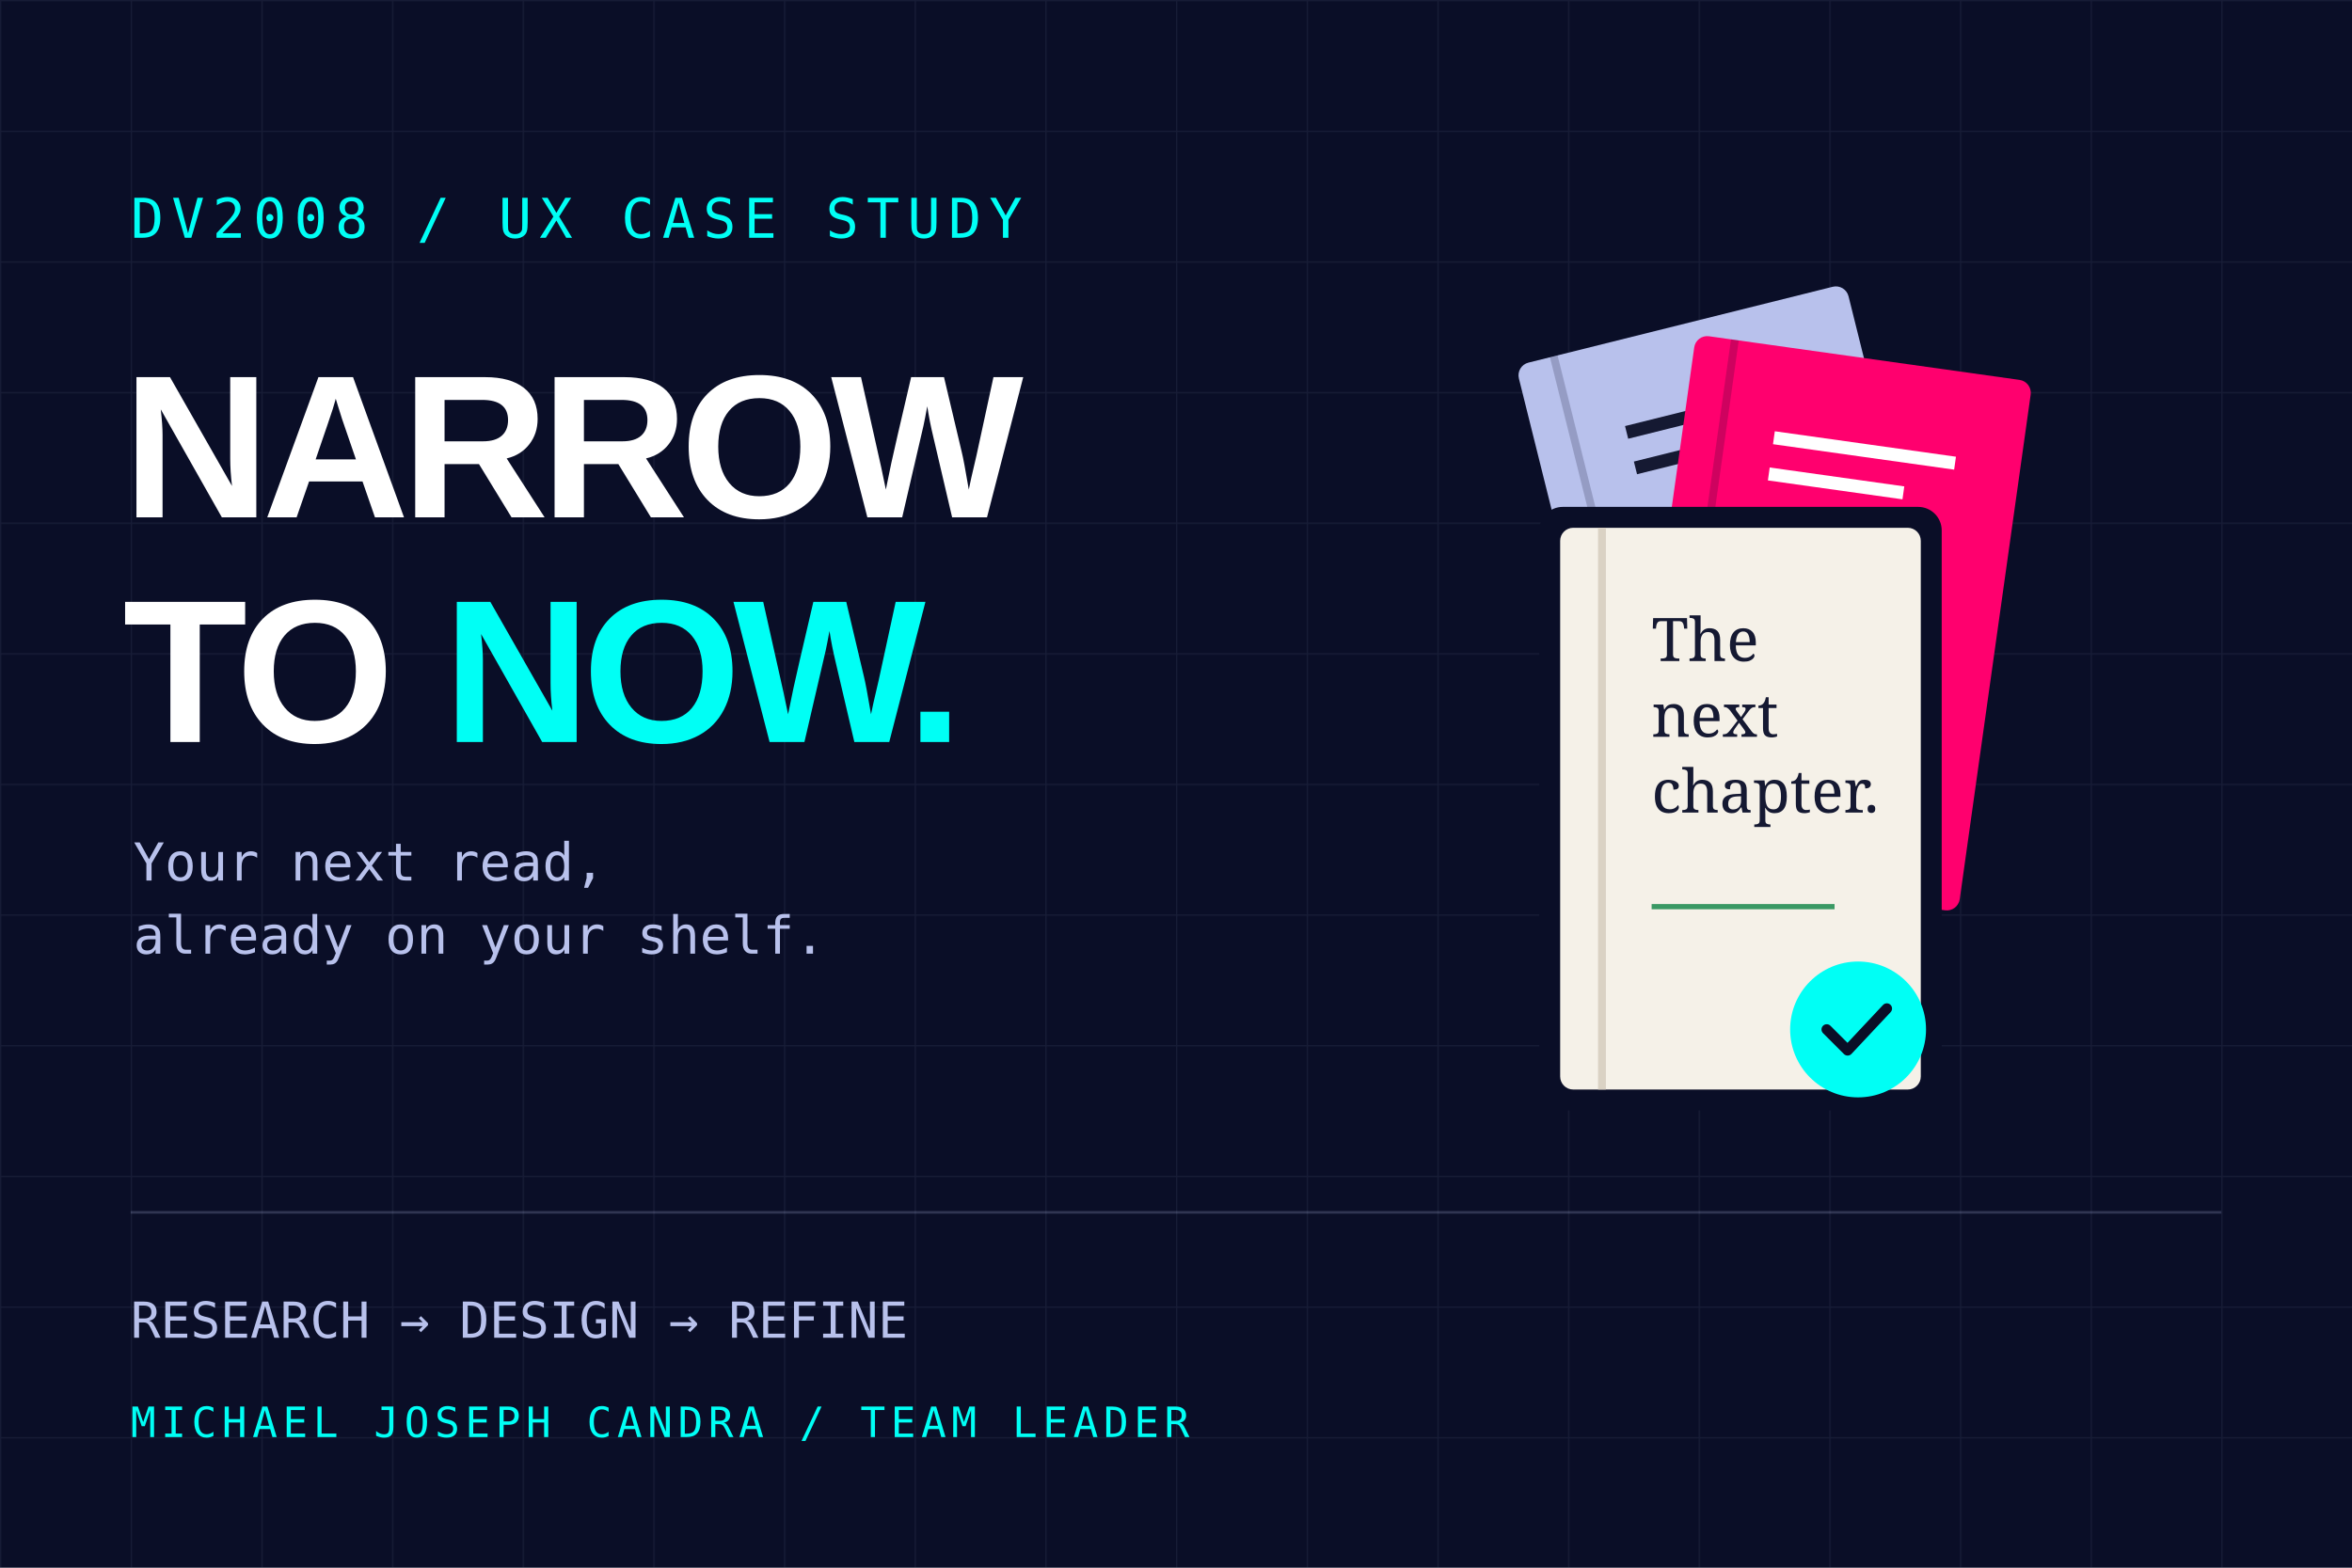
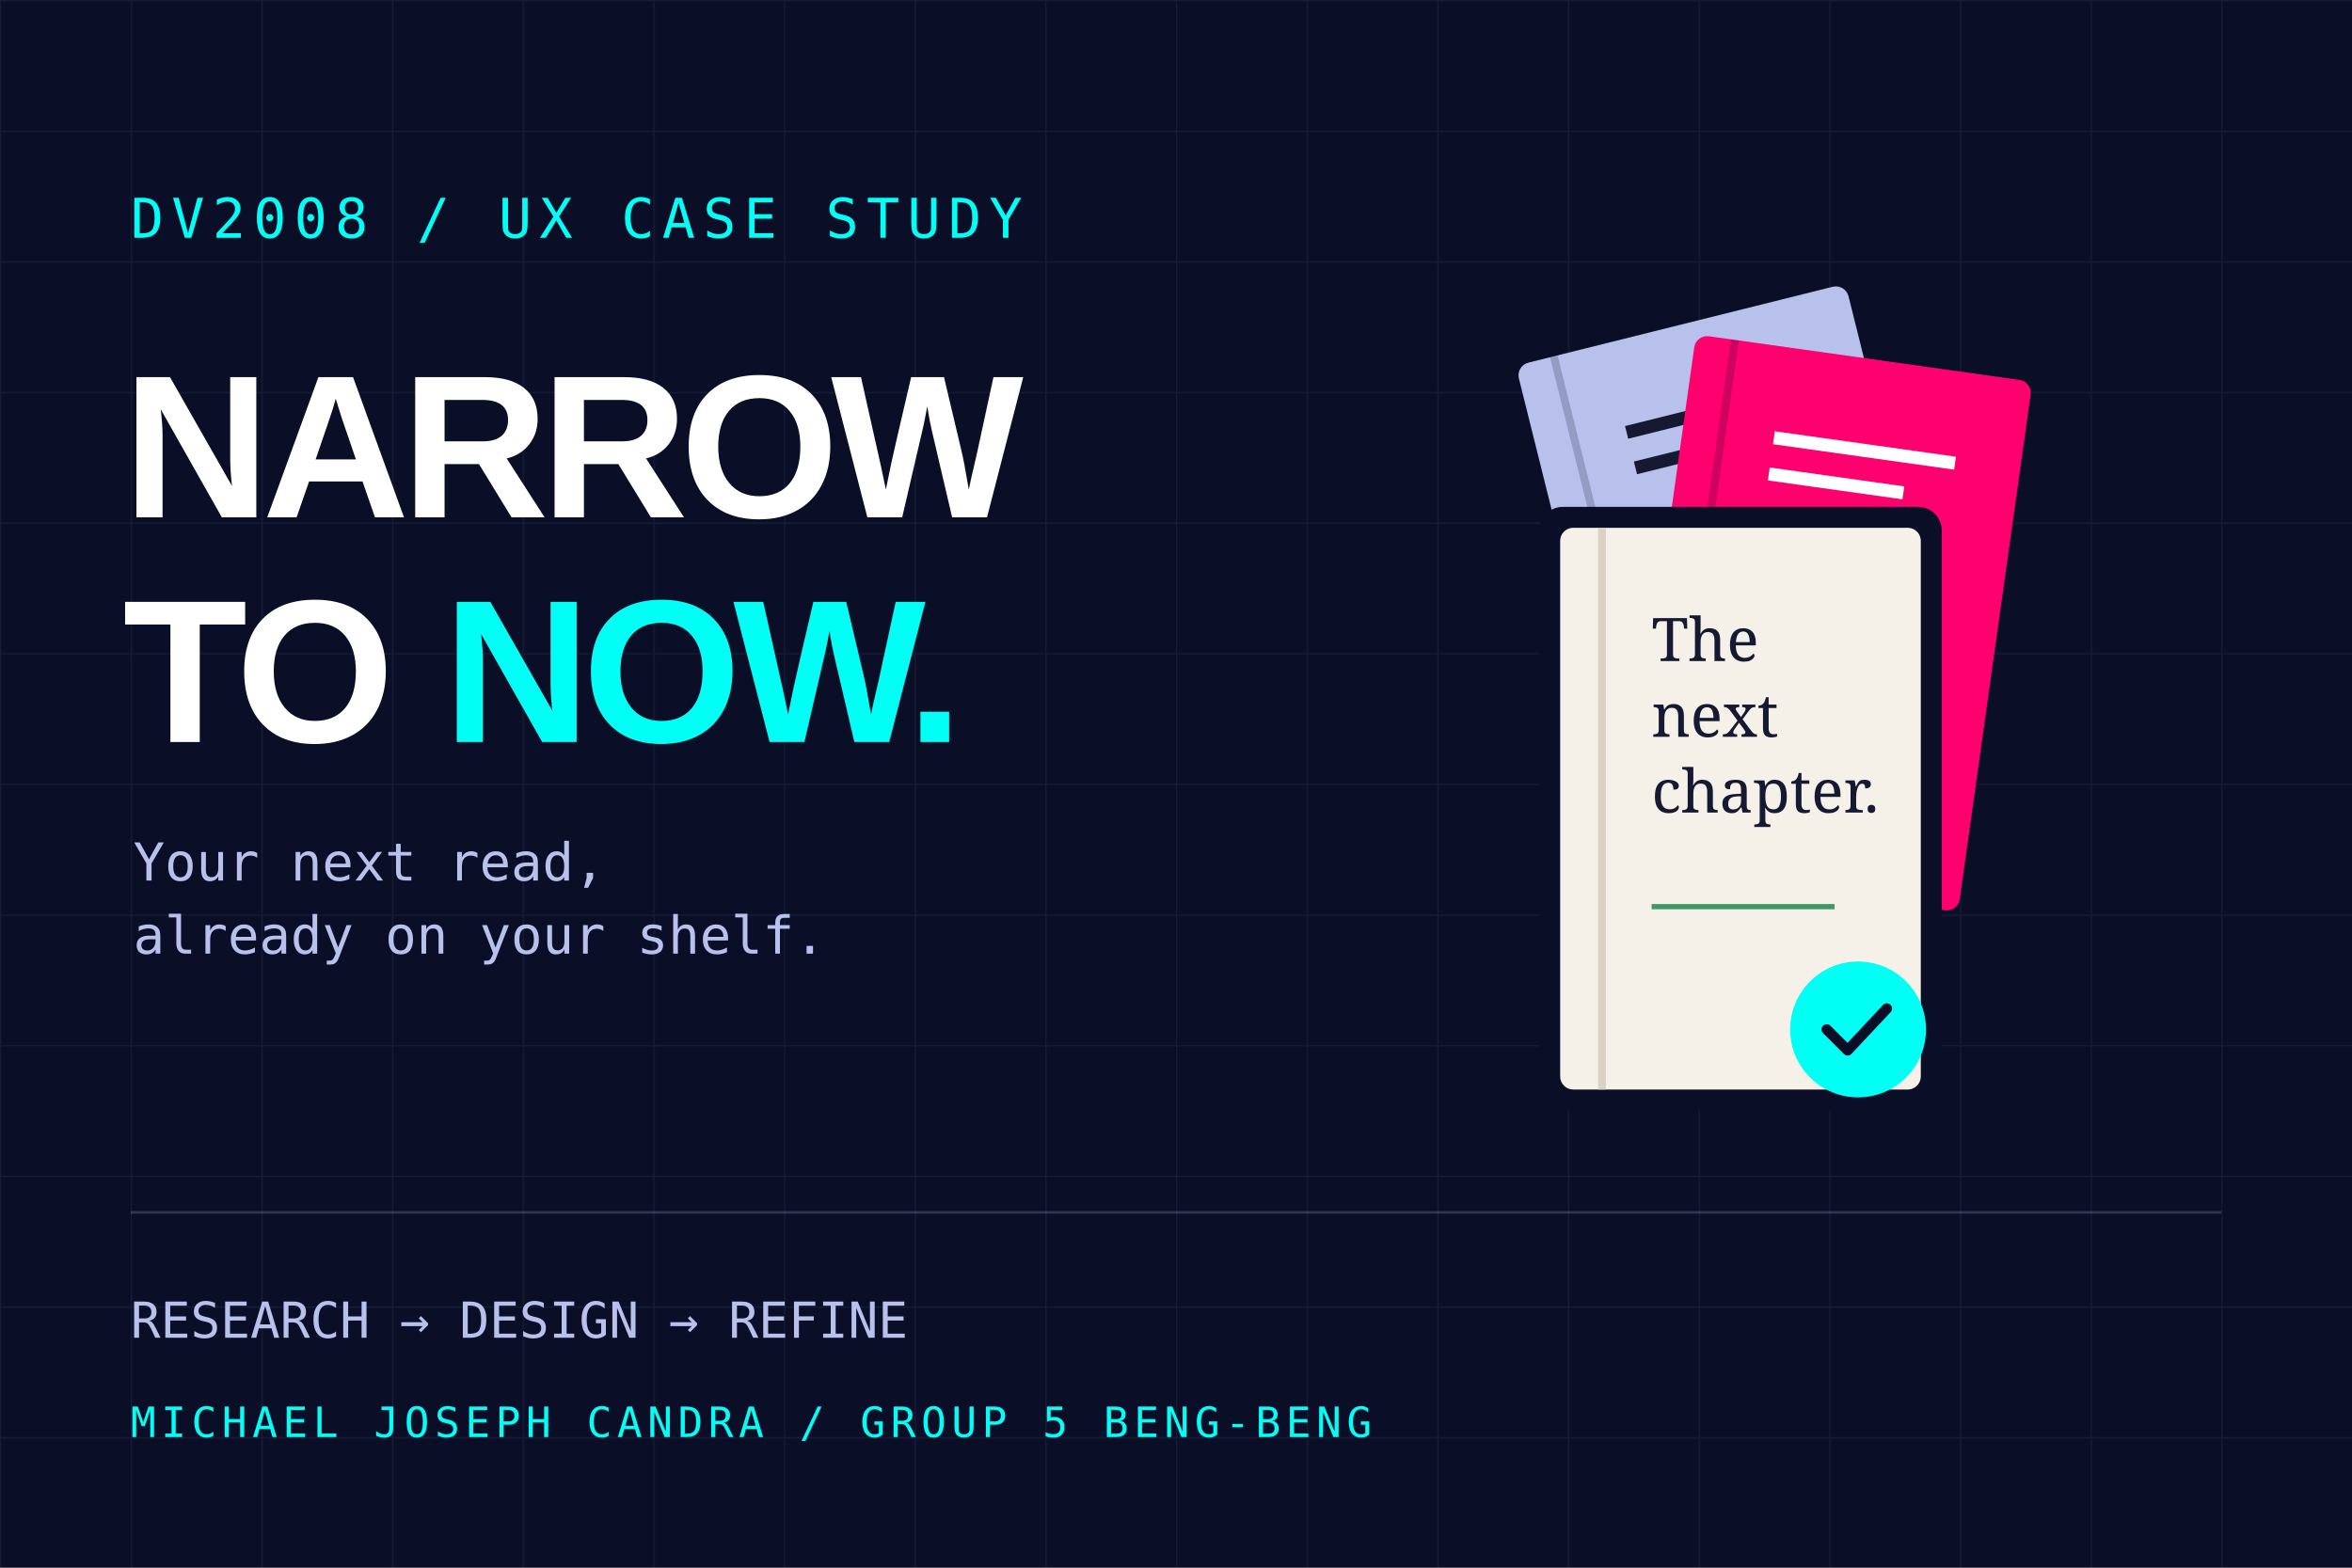
<svg xmlns="http://www.w3.org/2000/svg" width="900" height="600" viewBox="0 0 900 600" role="img" aria-labelledby="title desc">
  <defs>
    <linearGradient id="edge" x1="0" y1="0" x2="1" y2="1">
      <stop stop-color="#00fff5" />
      <stop offset="1" stop-color="#ff006e" />
    </linearGradient>
    <pattern id="grid" width="50" height="50" patternUnits="userSpaceOnUse">
      <path d="M50 0H0V50" fill="none" stroke="#b8c1ec" stroke-opacity=".08" />
    </pattern>
  </defs>
  <path fill="#0a0e27" d="M0 0H900V600H0Z" />
  <path fill="url(#grid)" d="M0 0H900V600H0Z" />
  <path stroke="url(#edge)" stroke-width="4" d="M48 48H852" />
  <text x="50" y="91" fill="#00fff5" font-family="monospace" font-size="21" letter-spacing="3">DV2008 / UX CASE STUDY</text>
  <text x="47" y="198" fill="#fff" font-family="Arial,sans-serif" font-size="78" font-weight="800" letter-spacing="-3">NARROW</text>
  <text x="47" y="284" fill="#fff" font-family="Arial,sans-serif" font-size="78" font-weight="800" letter-spacing="-3">TO <tspan fill="#00fff5">NOW.</tspan>
  </text>
  <text x="51" y="337" fill="#b8c1ec" font-family="monospace" font-size="20">Your next read,</text>
  <text x="51" y="365" fill="#b8c1ec" font-family="monospace" font-size="20">already on your shelf.</text>
  <g transform="translate(580 140) rotate(-14)">
    <rect width="130" height="205" rx="5" fill="#b8c1ec" />
    <path d="M15 0V205" stroke="#0a0e27" stroke-opacity=".2" stroke-width="3" />
    <path d="M35 35H105M35 49H87" stroke="#151932" stroke-width="5" />
  </g>
  <g transform="translate(649 128) rotate(8)">
    <rect width="130" height="205" rx="5" fill="#ff006e" />
    <path d="M15 0V205" stroke="#0a0e27" stroke-opacity=".2" stroke-width="3" />
    <path d="M35 35H105M35 49H87" stroke="#fff" stroke-width="5" />
  </g>
  <g transform="translate(597 202)">
    <rect x="-8" y="-8" width="154" height="231" rx="9" fill="#0a0e27" />
    <rect width="138" height="215" rx="5" fill="#f5f1e8" />
    <path d="M16 0V215" stroke="#dad2c4" stroke-width="3" />
    <text x="35" y="51" fill="#151932" font-family="Georgia,serif" font-size="23">The</text>
    <text x="35" y="80" fill="#151932" font-family="Georgia,serif" font-size="23">next</text>
    <text x="35" y="109" fill="#151932" font-family="Georgia,serif" font-size="23">chapter.</text>
    <path d="M35 145H105" stroke="#3a9964" stroke-width="2" />
    <circle cx="114" cy="192" r="26" fill="#00fff5" />
    <path d="M102 192L110 200L125 184" fill="none" stroke="#0a0e27" stroke-width="4" stroke-linecap="round" stroke-linejoin="round" />
  </g>
  <path d="M50 464H850" stroke="#b8c1ec" stroke-opacity=".22" />
  <text x="50" y="512" fill="#b8c1ec" font-family="monospace" font-size="19">RESEARCH → DESIGN → REFINE</text>
-   <text x="50" y="550" fill="#00fff5" font-family="monospace" font-size="16" letter-spacing="2">MICHAEL JOSEPH CANDRA / TEAM LEADER</text>
+   <text x="50" y="550" fill="#00fff5" font-family="monospace" font-size="16" letter-spacing="2">MICHAEL JOSEPH CANDRA / GROUP 5 BENG-BENG</text>
</svg>
